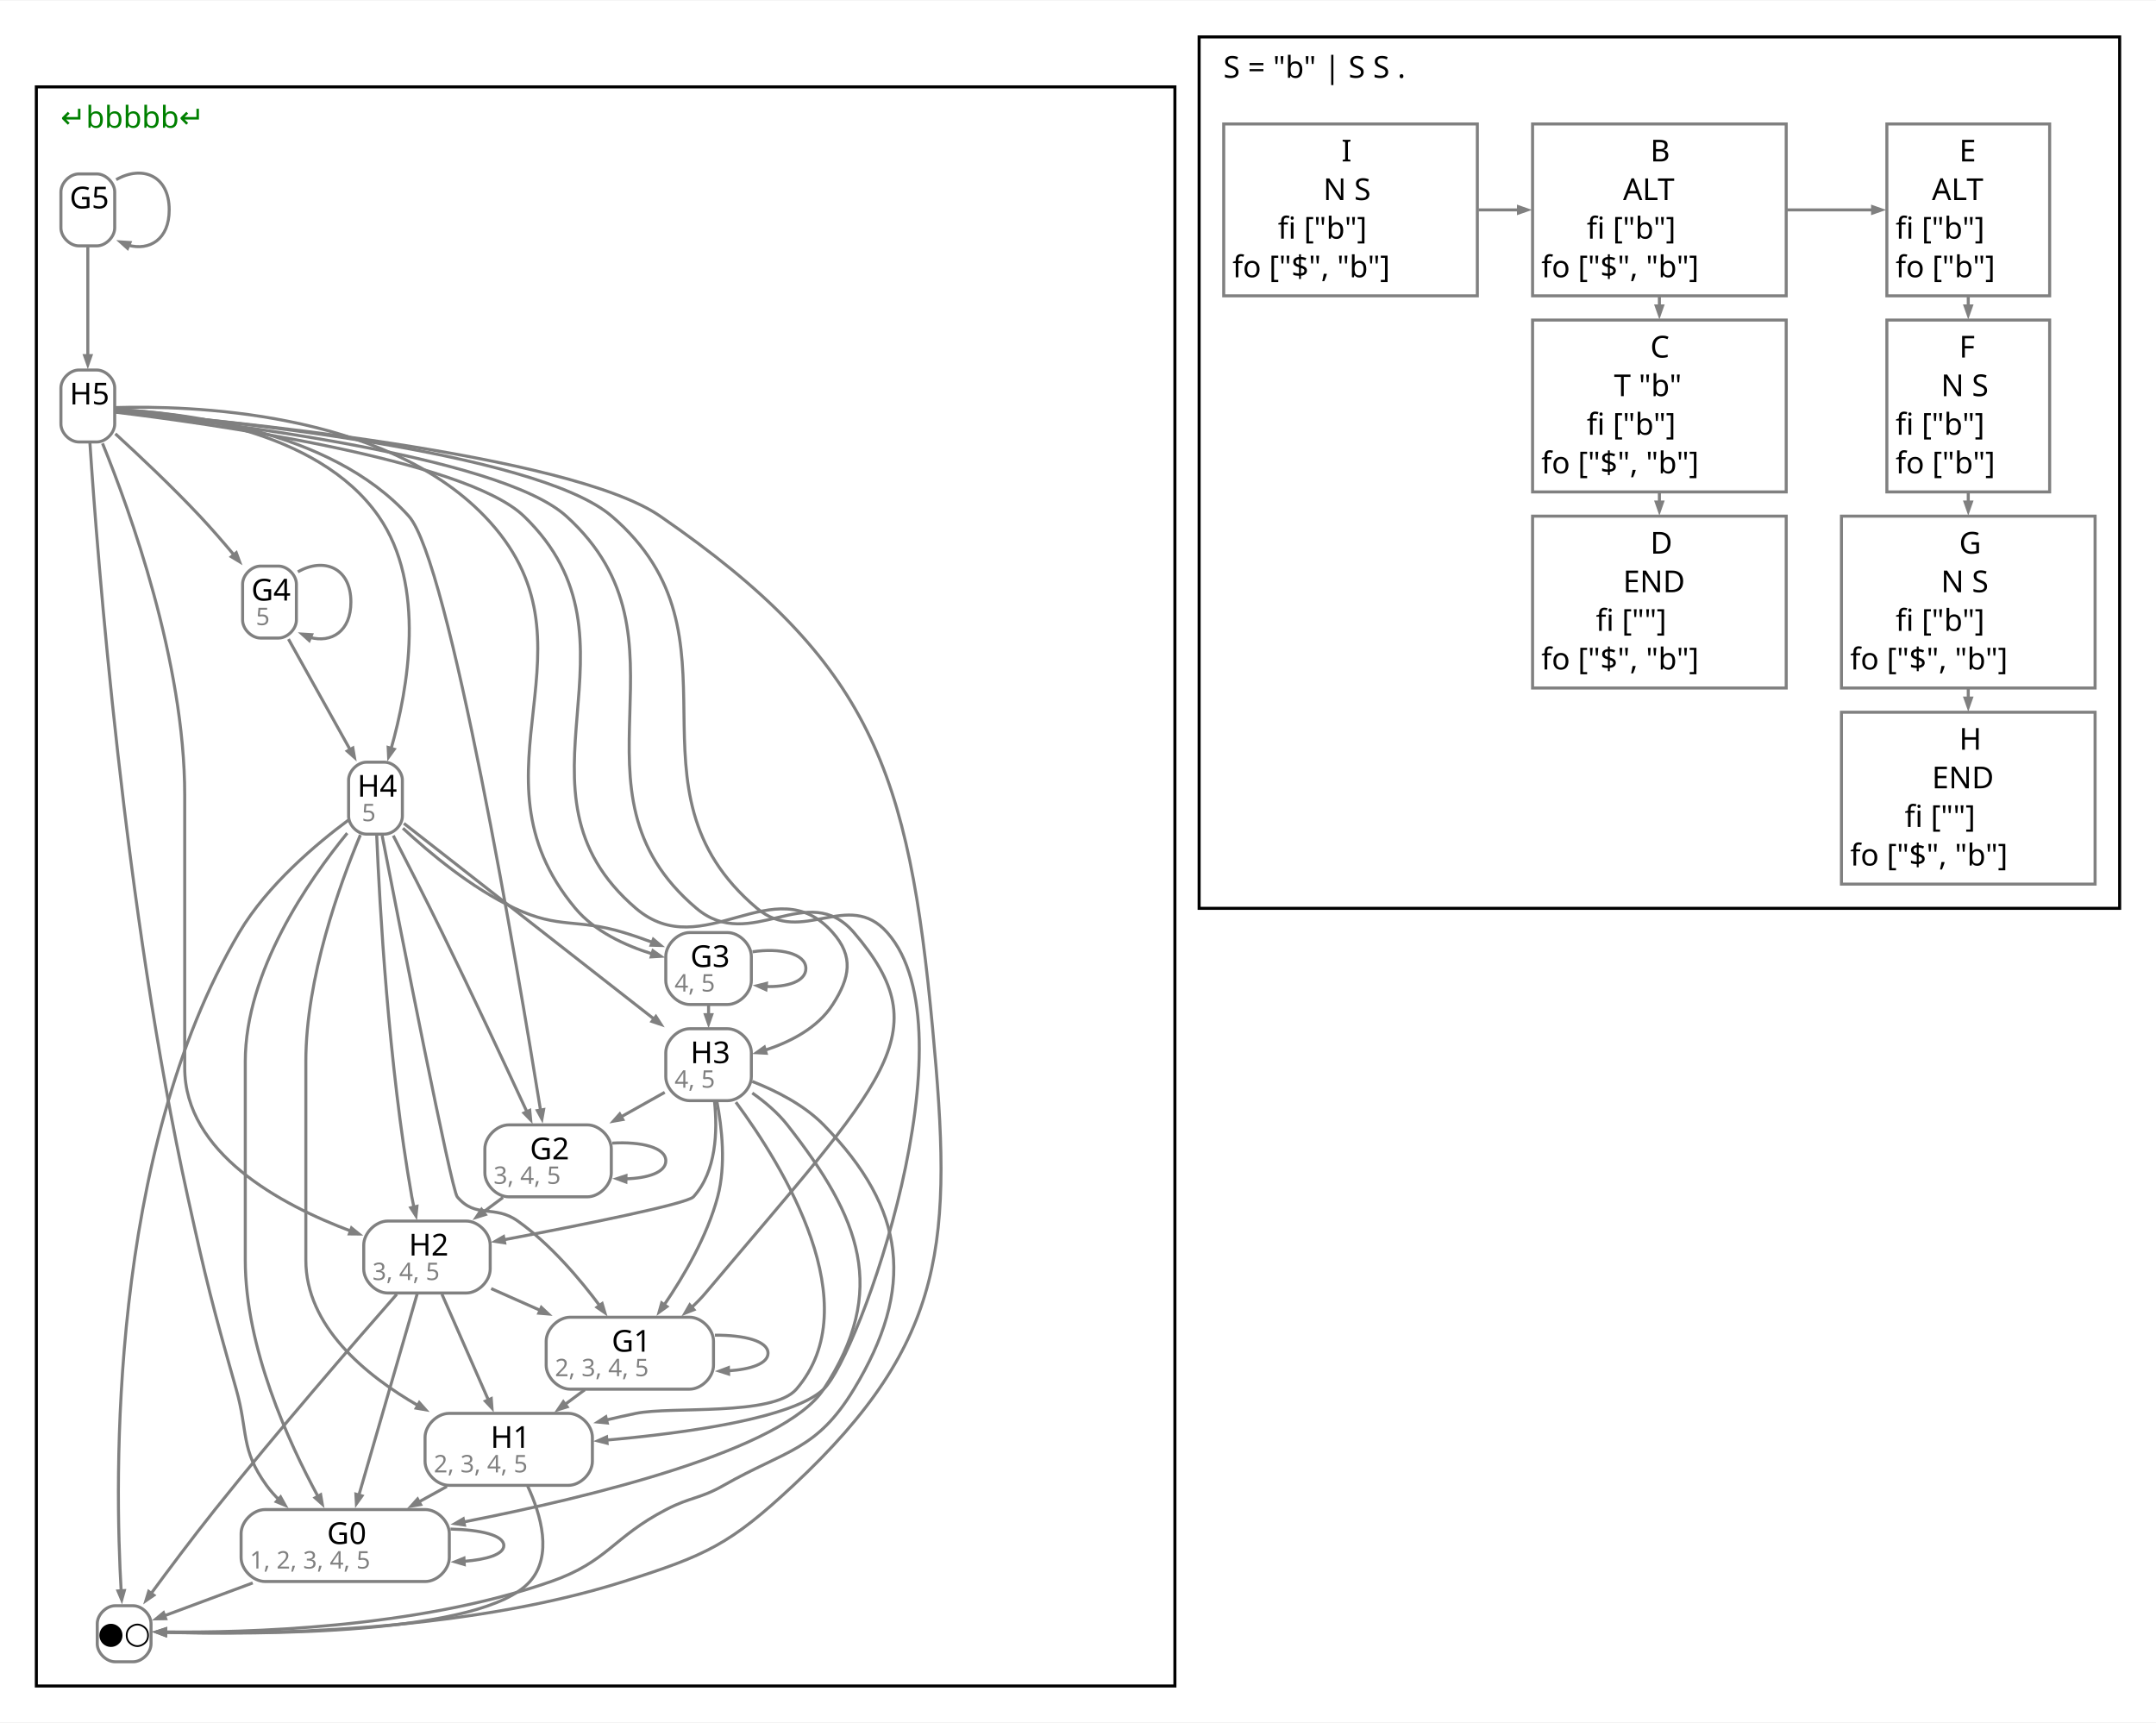
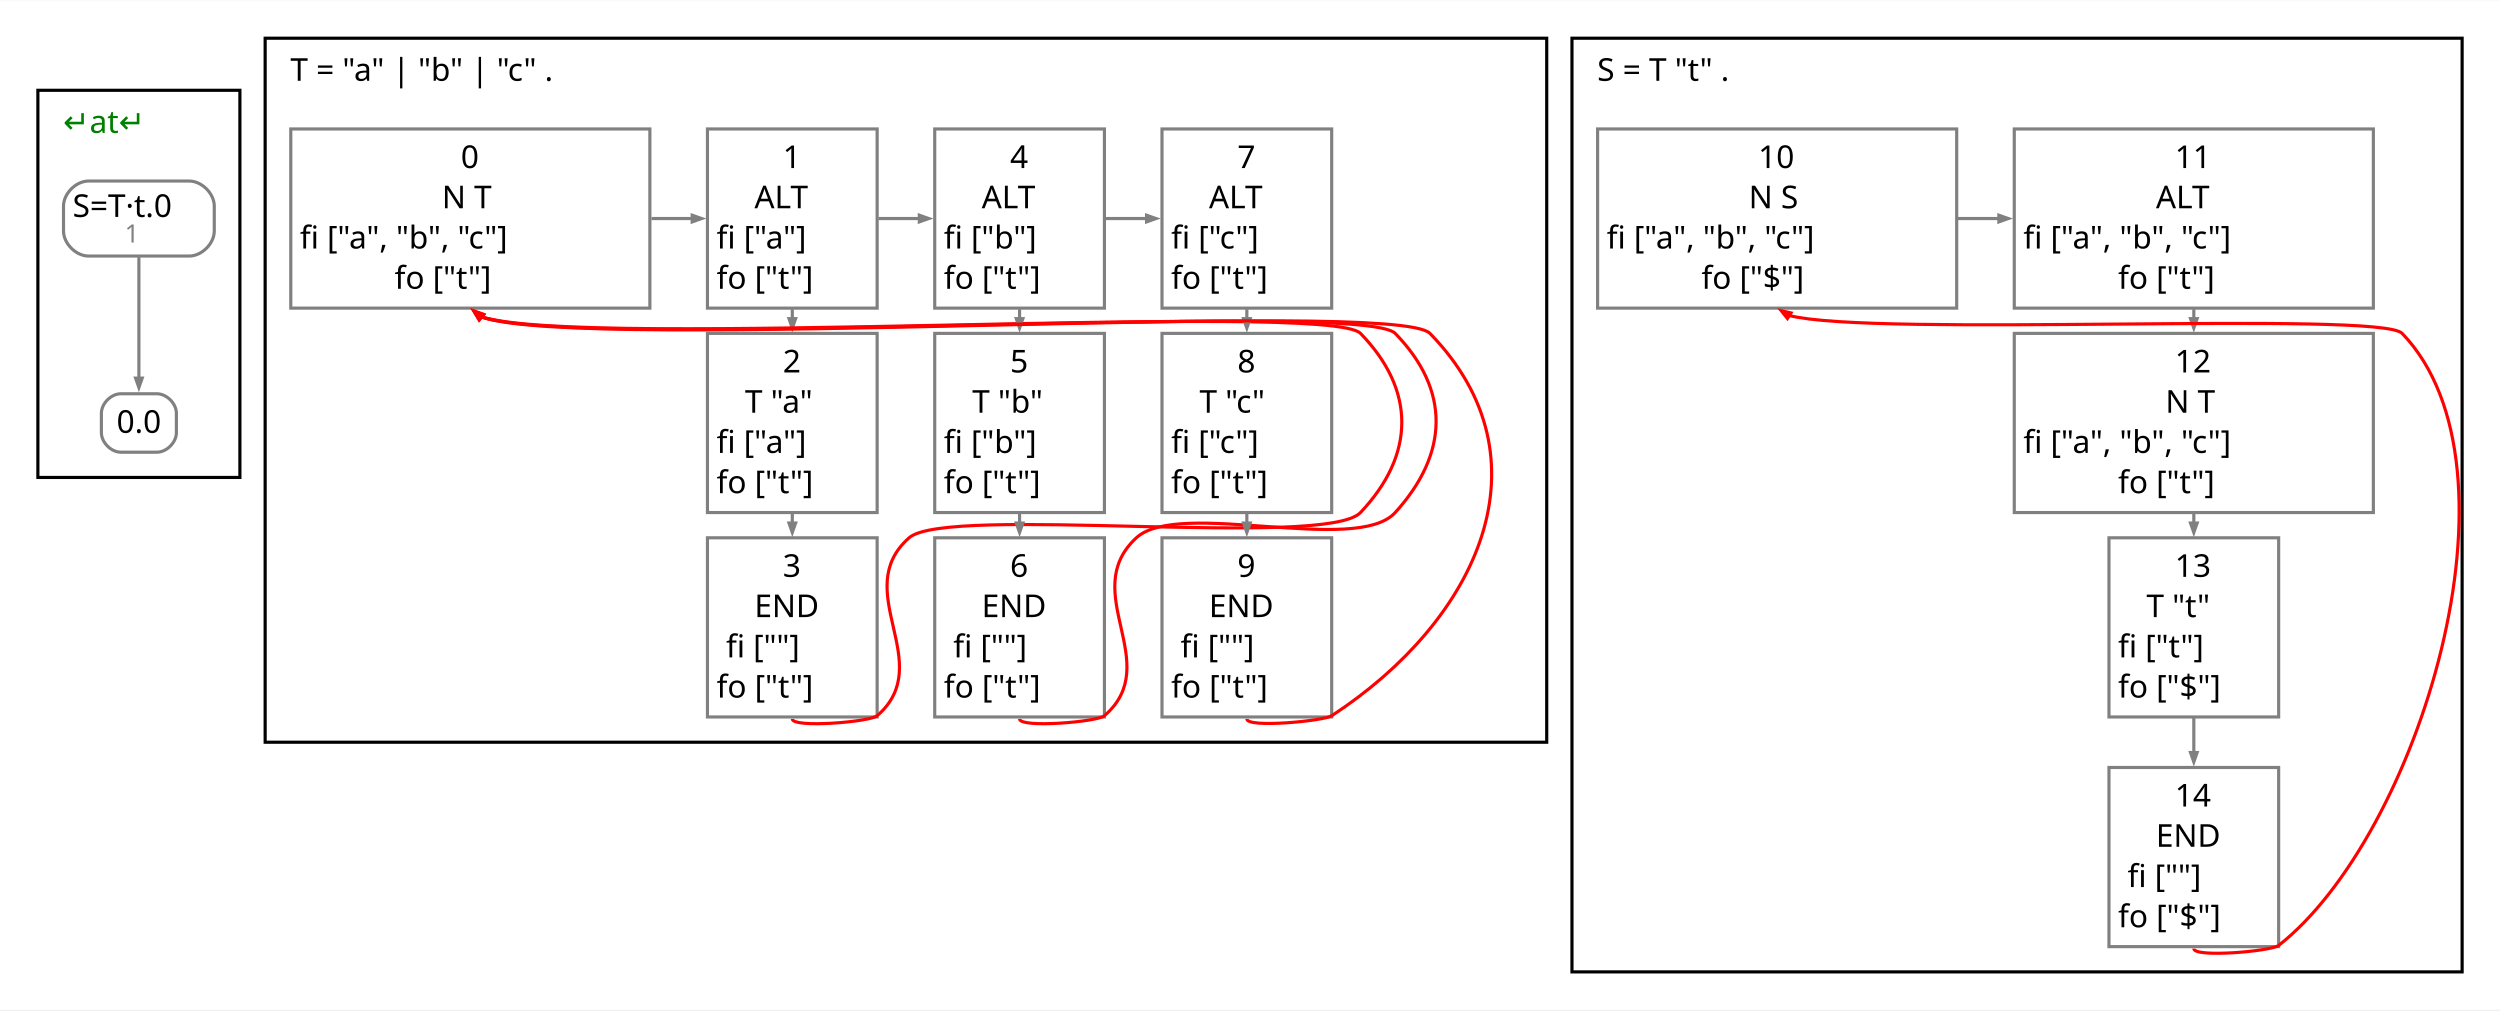
- <svg xmlns="http://www.w3.org/2000/svg" width="712pt" height="569pt" viewBox="0.00 0.00 712.00 568.62">
-   <g id="graph0" class="graph" transform="scale(1 1) rotate(0) translate(4 564.62)">
-     <polygon fill="white" stroke="none" points="-4,4 -4,-564.62 708,-564.62 708,4 -4,4" />
+ <svg xmlns="http://www.w3.org/2000/svg" width="792pt" height="320pt" viewBox="0.00 0.00 792.00 319.79">
+   <g id="graph0" class="graph" transform="scale(1 1) rotate(0) translate(4 315.79)">
+     <polygon fill="white" stroke="none" points="-4,4 -4,-315.79 788,-315.79 788,4 -4,4" />
    <g id="clust1" class="cluster">
-       <polygon fill="none" stroke="black" points="8,-8 8,-536.12 384,-536.12 384,-8 8,-8" />
-       <text text-anchor="start" x="16" y="-522.62" font-family="Menlo" font-size="10.00" fill="green">↵bbbbb↵</text>
+       <polygon fill="none" stroke="black" points="8,-164.64 8,-287.29 72,-287.29 72,-164.64 8,-164.64" />
+       <text text-anchor="start" x="16" y="-273.79" font-family="Menlo" font-size="10.00" fill="green">↵at↵</text>
    </g>
    <g id="clust2" class="cluster">
-       <polygon fill="none" stroke="black" points="392,-264.83 392,-552.62 696,-552.62 696,-264.83 392,-264.83" />
-       <text text-anchor="start" x="400" y="-539.12" font-family="Menlo" font-size="10.00">S = "b" | S S .</text>
+       <polygon fill="none" stroke="black" points="80,-80.76 80,-303.79 486,-303.79 486,-80.76 80,-80.76" />
+       <text text-anchor="start" x="88" y="-290.29" font-family="Menlo" font-size="10.00">T = "a" | "b" | "c" .</text>
+     </g>
+     <g id="clust8" class="cluster">
+       <polygon fill="none" stroke="black" points="494,-8 494,-303.79 776,-303.79 776,-8 494,-8" />
+       <text text-anchor="start" x="502" y="-290.29" font-family="Menlo" font-size="10.00">S = T "t" .</text>
    </g>
    <g id="node1" class="node">
-       <path fill="none" stroke="gray" d="M136.46,-66.27C136.46,-66.27 83.54,-66.27 83.54,-66.27 79.58,-66.27 75.62,-62.31 75.62,-58.35 75.62,-58.35 75.62,-50.43 75.62,-50.43 75.62,-46.47 79.58,-42.51 83.54,-42.51 83.54,-42.51 136.46,-42.51 136.46,-42.51 140.42,-42.51 144.38,-46.47 144.38,-50.43 144.38,-50.43 144.38,-58.35 144.38,-58.35 144.38,-62.31 140.42,-66.27 136.46,-66.27" />
-       <text text-anchor="start" x="104" y="-54.89" font-family="Menlo" font-size="10.00">G0</text>
-       <text text-anchor="start" x="78.5" y="-46.79" font-family="Menlo" font-size="8.00" fill="gray"> 1, 2, 3, 4, 5</text>
+       <path fill="none" stroke="gray" d="M55.96,-258.54C55.96,-258.54 24.04,-258.54 24.04,-258.54 20.08,-258.54 16.12,-254.58 16.12,-250.62 16.12,-250.62 16.12,-242.7 16.12,-242.7 16.12,-238.74 20.08,-234.78 24.04,-234.78 24.04,-234.78 55.96,-234.78 55.96,-234.78 59.92,-234.78 63.88,-238.74 63.88,-242.7 63.88,-242.7 63.88,-250.62 63.88,-250.62 63.88,-254.58 59.92,-258.54 55.96,-258.54" />
+       <text text-anchor="start" x="19" y="-247.16" font-family="Menlo" font-size="10.00">S=T·t.0</text>
+       <text text-anchor="start" x="35.5" y="-239.06" font-family="Menlo" font-size="8.00" fill="gray"> 1</text>
+     </g>
+     <g id="node2" class="node">
+       <path fill="none" stroke="gray" d="M45.71,-191.15C45.71,-191.15 34.29,-191.15 34.29,-191.15 31.2,-191.15 28.12,-188.07 28.12,-184.98 28.12,-184.98 28.12,-178.81 28.12,-178.81 28.12,-175.73 31.2,-172.64 34.29,-172.64 34.29,-172.64 45.71,-172.64 45.71,-172.64 48.8,-172.64 51.88,-175.73 51.88,-178.81 51.88,-178.81 51.88,-184.98 51.88,-184.98 51.88,-188.07 48.79,-191.15 45.71,-191.15" />
+       <text text-anchor="middle" x="40" y="-178.77" font-family="Menlo" font-size="10.00">0.0</text>
+     </g>
+     <g id="edge1" class="edge">
+       <path fill="none" stroke="gray" d="M40,-234.44C40,-223.61 40,-207.22 40,-195.84" />
+       <polygon fill="gray" stroke="gray" points="41.05,-196.11 40,-193.11 38.95,-196.11 41.05,-196.11" />
+     </g>
+     <g id="node3" class="node">
+       <polygon fill="none" stroke="gray" points="201.88,-275.04 88.12,-275.04 88.12,-218.28 201.88,-218.28 201.88,-275.04" />
+       <text text-anchor="start" x="142" y="-262.66" font-family="Menlo" font-size="10.00">0</text>
+       <text text-anchor="start" x="136" y="-249.91" font-family="Menlo" font-size="10.00">N T</text>
+       <text text-anchor="start" x="91" y="-237.16" font-family="Menlo" font-size="10.00">fi ["a", "b", "c"]</text>
+       <text text-anchor="start" x="121" y="-224.41" font-family="Menlo" font-size="10.00">fo ["t"]</text>
+     </g>
+     <g id="node4" class="node">
+       <polygon fill="none" stroke="gray" points="273.88,-275.04 220.12,-275.04 220.12,-218.28 273.88,-218.28 273.88,-275.04" />
+       <text text-anchor="start" x="244" y="-262.66" font-family="Menlo" font-size="10.00">1</text>
+       <text text-anchor="start" x="235" y="-249.91" font-family="Menlo" font-size="10.00">ALT </text>
+       <text text-anchor="start" x="223" y="-237.16" font-family="Menlo" font-size="10.00">fi ["a"]</text>
+       <text text-anchor="start" x="223" y="-224.41" font-family="Menlo" font-size="10.00">fo ["t"]</text>
+     </g>
+     <g id="edge10" class="edge">
+       <path fill="none" stroke="gray" d="M202.38,-246.66C206.73,-246.66 211.09,-246.66 215.45,-246.66" />
+       <polygon fill="gray" stroke="gray" points="215.29,-247.71 218.29,-246.66 215.29,-245.61 215.29,-247.71" />
+     </g>
+     <g id="node5" class="node">
+       <polygon fill="none" stroke="gray" points="273.88,-210.28 220.12,-210.28 220.12,-153.52 273.88,-153.52 273.88,-210.28" />
+       <text text-anchor="start" x="244" y="-197.9" font-family="Menlo" font-size="10.00">2</text>
+       <text text-anchor="start" x="232" y="-185.15" font-family="Menlo" font-size="10.00">T "a"</text>
+       <text text-anchor="start" x="223" y="-172.4" font-family="Menlo" font-size="10.00">fi ["a"]</text>
+       <text text-anchor="start" x="223" y="-159.65" font-family="Menlo" font-size="10.00">fo ["t"]</text>
+     </g>
+     <g id="edge3" class="edge">
+       <path fill="none" stroke="gray" d="M247,-217.95C247,-216.86 247,-215.76 247,-214.66" />
+       <polygon fill="gray" stroke="gray" points="248.05,-214.95 247,-211.95 245.95,-214.95 248.05,-214.95" />
+     </g>
+     <g id="node7" class="node">
+       <polygon fill="none" stroke="gray" points="345.88,-275.04 292.12,-275.04 292.12,-218.28 345.88,-218.28 345.88,-275.04" />
+       <text text-anchor="start" x="316" y="-262.66" font-family="Menlo" font-size="10.00">4</text>
+       <text text-anchor="start" x="307" y="-249.91" font-family="Menlo" font-size="10.00">ALT </text>
+       <text text-anchor="start" x="295" y="-237.16" font-family="Menlo" font-size="10.00">fi ["b"]</text>
+       <text text-anchor="start" x="295" y="-224.41" font-family="Menlo" font-size="10.00">fo ["t"]</text>
+     </g>
+     <g id="edge9" class="edge">
+       <path fill="none" stroke="gray" d="M274.28,-246.66C278.65,-246.66 283.02,-246.66 287.38,-246.66" />
+       <polygon fill="gray" stroke="gray" points="287.24,-247.71 290.24,-246.66 287.24,-245.61 287.24,-247.71" />
+     </g>
+     <g id="node6" class="node">
+       <polygon fill="none" stroke="gray" points="273.88,-145.52 220.12,-145.52 220.12,-88.76 273.88,-88.76 273.88,-145.52" />
+       <text text-anchor="start" x="244" y="-133.14" font-family="Menlo" font-size="10.00">3</text>
+       <text text-anchor="start" x="235" y="-120.39" font-family="Menlo" font-size="10.00">END </text>
+       <text text-anchor="start" x="226" y="-107.64" font-family="Menlo" font-size="10.00">fi [""]</text>
+       <text text-anchor="start" x="223" y="-94.89" font-family="Menlo" font-size="10.00">fo ["t"]</text>
    </g>
    <g id="edge2" class="edge">
-       <path fill="none" stroke="gray" d="M144.76,-59.83C154.71,-59.62 162.38,-57.8 162.38,-54.39 162.38,-51.51 156.92,-49.77 149.23,-49.17" />
-       <polygon fill="gray" stroke="gray" points="149.32,-48.12 146.27,-49.02 149.21,-50.22 149.32,-48.12" />
-     </g>
-     <g id="node2" class="node">
-       <path fill="none" stroke="gray" d="M39.96,-34.51C39.96,-34.51 34.04,-34.51 34.04,-34.51 31.08,-34.51 28.12,-31.55 28.12,-28.59 28.12,-28.59 28.12,-21.92 28.12,-21.92 28.12,-18.96 31.08,-16 34.04,-16 34.04,-16 39.96,-16 39.96,-16 42.92,-16 45.88,-18.96 45.88,-21.92 45.88,-21.92 45.88,-28.59 45.88,-28.59 45.88,-31.55 42.92,-34.51 39.96,-34.51" />
-       <text text-anchor="middle" x="37" y="-22.13" font-family="Menlo" font-size="10.00">●○</text>
-     </g>
-     <g id="edge1" class="edge">
-       <path fill="none" stroke="gray" d="M79.46,-42.04C69.12,-38.2 58.13,-34.11 49.91,-31.06" />
-       <polygon fill="gray" stroke="gray" points="50.72,-30.23 47.54,-30.17 49.99,-32.2 50.72,-30.23" />
-     </g>
-     <g id="node3" class="node">
-       <path fill="none" stroke="gray" d="M223.71,-129.79C223.71,-129.79 184.29,-129.79 184.29,-129.79 180.33,-129.79 176.37,-125.83 176.37,-121.87 176.37,-121.87 176.37,-113.95 176.37,-113.95 176.37,-109.99 180.33,-106.03 184.29,-106.03 184.29,-106.03 223.71,-106.03 223.71,-106.03 227.67,-106.03 231.63,-109.99 231.63,-113.95 231.63,-113.95 231.63,-121.87 231.63,-121.87 231.63,-125.83 227.67,-129.79 223.71,-129.79" />
-       <text text-anchor="start" x="198" y="-118.41" font-family="Menlo" font-size="10.00">G1</text>
-       <text text-anchor="start" x="179.25" y="-110.31" font-family="Menlo" font-size="8.00" fill="gray"> 2, 3, 4, 5</text>
+       <path fill="none" stroke="gray" d="M247,-153.19C247,-152.1 247,-151 247,-149.9" />
+       <polygon fill="gray" stroke="gray" points="248.05,-150.19 247,-147.19 245.95,-150.19 248.05,-150.19" />
+     </g>
+     <g id="edge25" class="edge">
+       <path fill="none" stroke="red" d="M247,-88.14C247,-85.15 271.62,-87.18 273.88,-89.14 293.1,-105.83 264.94,-128.65 284,-145.52 295.92,-156.07 416.07,-141.96 427,-153.52 444.33,-171.85 444.58,-192.19 427,-210.28 416.8,-220.77 179.86,-204.99 148.43,-215.6" />
+       <polygon fill="red" stroke="red" points="147.91,-214.67 146.19,-217.35 149.2,-216.33 147.91,-214.67" />
+     </g>
+     <g id="node8" class="node">
+       <polygon fill="none" stroke="gray" points="345.88,-210.28 292.12,-210.28 292.12,-153.52 345.88,-153.52 345.88,-210.28" />
+       <text text-anchor="start" x="316" y="-197.9" font-family="Menlo" font-size="10.00">5</text>
+       <text text-anchor="start" x="304" y="-185.15" font-family="Menlo" font-size="10.00">T "b"</text>
+       <text text-anchor="start" x="295" y="-172.4" font-family="Menlo" font-size="10.00">fi ["b"]</text>
+       <text text-anchor="start" x="295" y="-159.65" font-family="Menlo" font-size="10.00">fo ["t"]</text>
+     </g>
+     <g id="edge5" class="edge">
+       <path fill="none" stroke="gray" d="M319,-217.95C319,-216.86 319,-215.76 319,-214.66" />
+       <polygon fill="gray" stroke="gray" points="320.05,-214.95 319,-211.95 317.95,-214.95 320.05,-214.95" />
+     </g>
+     <g id="node10" class="node">
+       <polygon fill="none" stroke="gray" points="417.88,-275.04 364.12,-275.04 364.12,-218.28 417.88,-218.28 417.88,-275.04" />
+       <text text-anchor="start" x="388" y="-262.66" font-family="Menlo" font-size="10.00">7</text>
+       <text text-anchor="start" x="379" y="-249.91" font-family="Menlo" font-size="10.00">ALT </text>
+       <text text-anchor="start" x="367" y="-237.16" font-family="Menlo" font-size="10.00">fi ["c"]</text>
+       <text text-anchor="start" x="367" y="-224.41" font-family="Menlo" font-size="10.00">fo ["t"]</text>
+     </g>
+     <g id="edge8" class="edge">
+       <path fill="none" stroke="gray" d="M346.28,-246.66C350.65,-246.66 355.02,-246.66 359.38,-246.66" />
+       <polygon fill="gray" stroke="gray" points="359.24,-247.71 362.24,-246.66 359.24,-245.61 359.24,-247.71" />
+     </g>
+     <g id="node9" class="node">
+       <polygon fill="none" stroke="gray" points="345.88,-145.52 292.12,-145.52 292.12,-88.76 345.88,-88.76 345.88,-145.52" />
+       <text text-anchor="start" x="316" y="-133.14" font-family="Menlo" font-size="10.00">6</text>
+       <text text-anchor="start" x="307" y="-120.39" font-family="Menlo" font-size="10.00">END </text>
+       <text text-anchor="start" x="298" y="-107.64" font-family="Menlo" font-size="10.00">fi [""]</text>
+       <text text-anchor="start" x="295" y="-94.89" font-family="Menlo" font-size="10.00">fo ["t"]</text>
    </g>
    <g id="edge4" class="edge">
-       <path fill="none" stroke="gray" d="M232.07,-123.86C241.79,-123.93 249.63,-121.94 249.63,-117.91 249.63,-114.51 244.05,-112.56 236.47,-112.08" />
-       <polygon fill="gray" stroke="gray" points="236.61,-111.03 233.58,-112 236.55,-113.13 236.61,-111.03" />
-     </g>
-     <g id="node4" class="node">
-       <path fill="none" stroke="gray" d="M183.71,-98.03C183.71,-98.03 144.29,-98.03 144.29,-98.03 140.33,-98.03 136.37,-94.07 136.37,-90.11 136.37,-90.11 136.37,-82.19 136.37,-82.19 136.37,-78.23 140.33,-74.27 144.29,-74.27 144.29,-74.27 183.71,-74.27 183.71,-74.27 187.67,-74.27 191.63,-78.23 191.63,-82.19 191.63,-82.19 191.63,-90.11 191.63,-90.11 191.63,-94.07 187.67,-98.03 183.71,-98.03" />
-       <text text-anchor="start" x="158" y="-86.65" font-family="Menlo" font-size="10.00">H1</text>
-       <text text-anchor="start" x="139.25" y="-78.55" font-family="Menlo" font-size="8.00" fill="gray"> 2, 3, 4, 5</text>
-     </g>
-     <g id="edge3" class="edge">
-       <path fill="none" stroke="gray" d="M189.11,-105.83C186.95,-104.22 184.71,-102.56 182.49,-100.91" />
-       <polygon fill="gray" stroke="gray" points="183.29,-100.19 180.25,-99.24 182.03,-101.88 183.29,-100.19" />
-     </g>
-     <g id="edge13" class="edge">
-       <path fill="none" stroke="gray" d="M143.58,-73.9C140.49,-72.2 137.28,-70.42 134.12,-68.68" />
-       <polygon fill="gray" stroke="gray" points="134.9,-67.92 131.77,-67.39 133.89,-69.76 134.9,-67.92" />
-     </g>
-     <g id="edge14" class="edge">
-       <path fill="none" stroke="gray" d="M170.27,-73.98C174.68,-64.48 178.56,-51.04 171,-42.51 155.3,-24.79 80.9,-24.92 50.25,-25.76" />
-       <polygon fill="gray" stroke="gray" points="50.53,-24.7 47.57,-25.84 50.6,-26.8 50.53,-24.7" />
-     </g>
-     <g id="node5" class="node">
-       <path fill="none" stroke="gray" d="M189.96,-193.31C189.96,-193.31 164.04,-193.31 164.04,-193.31 160.08,-193.31 156.12,-189.35 156.12,-185.39 156.12,-185.39 156.12,-177.47 156.12,-177.47 156.12,-173.51 160.08,-169.55 164.04,-169.55 164.04,-169.55 189.96,-169.55 189.96,-169.55 193.92,-169.55 197.88,-173.51 197.88,-177.47 197.88,-177.47 197.88,-185.39 197.88,-185.39 197.88,-189.35 193.92,-193.31 189.96,-193.31" />
-       <text text-anchor="start" x="171" y="-181.93" font-family="Menlo" font-size="10.00">G2</text>
-       <text text-anchor="start" x="159" y="-173.83" font-family="Menlo" font-size="8.00" fill="gray"> 3, 4, 5</text>
+       <path fill="none" stroke="gray" d="M319,-153.19C319,-152.1 319,-151 319,-149.9" />
+       <polygon fill="gray" stroke="gray" points="320.05,-150.19 319,-147.19 317.95,-150.19 320.05,-150.19" />
+     </g>
+     <g id="edge26" class="edge">
+       <path fill="none" stroke="red" d="M319,-88.14C319,-85.15 343.62,-87.18 345.88,-89.14 365.1,-105.83 337.29,-128.26 356,-145.52 369.46,-157.94 425.7,-139.96 438,-153.52 454.95,-172.2 455.59,-192.2 438,-210.28 427.35,-221.22 179.15,-204.37 148.17,-215.63" />
+       <polygon fill="red" stroke="red" points="147.79,-214.58 146.16,-217.31 149.14,-216.19 147.79,-214.58" />
+     </g>
+     <g id="node11" class="node">
+       <polygon fill="none" stroke="gray" points="417.88,-210.28 364.12,-210.28 364.12,-153.52 417.88,-153.52 417.88,-210.28" />
+       <text text-anchor="start" x="388" y="-197.9" font-family="Menlo" font-size="10.00">8</text>
+       <text text-anchor="start" x="376" y="-185.15" font-family="Menlo" font-size="10.00">T "c"</text>
+       <text text-anchor="start" x="367" y="-172.4" font-family="Menlo" font-size="10.00">fi ["c"]</text>
+       <text text-anchor="start" x="367" y="-159.65" font-family="Menlo" font-size="10.00">fo ["t"]</text>
+     </g>
+     <g id="edge7" class="edge">
+       <path fill="none" stroke="gray" d="M391,-217.95C391,-216.86 391,-215.76 391,-214.66" />
+       <polygon fill="gray" stroke="gray" points="392.05,-214.95 391,-211.95 389.95,-214.95 392.05,-214.95" />
+     </g>
+     <g id="node12" class="node">
+       <polygon fill="none" stroke="gray" points="417.88,-145.52 364.12,-145.52 364.12,-88.76 417.88,-88.76 417.88,-145.52" />
+       <text text-anchor="start" x="388" y="-133.14" font-family="Menlo" font-size="10.00">9</text>
+       <text text-anchor="start" x="379" y="-120.39" font-family="Menlo" font-size="10.00">END </text>
+       <text text-anchor="start" x="370" y="-107.64" font-family="Menlo" font-size="10.00">fi [""]</text>
+       <text text-anchor="start" x="367" y="-94.89" font-family="Menlo" font-size="10.00">fo ["t"]</text>
    </g>
    <g id="edge6" class="edge">
-       <path fill="none" stroke="gray" d="M198.2,-187.29C207.68,-187.85 215.88,-185.9 215.88,-181.43 215.88,-177.66 210.04,-175.68 202.52,-175.49" />
-       <polygon fill="gray" stroke="gray" points="202.69,-174.44 199.71,-175.54 202.73,-176.54 202.69,-174.44" />
-     </g>
-     <g id="node6" class="node">
-       <path fill="none" stroke="gray" d="M149.96,-161.55C149.96,-161.55 124.04,-161.55 124.04,-161.55 120.08,-161.55 116.12,-157.59 116.12,-153.63 116.12,-153.63 116.12,-145.71 116.12,-145.71 116.12,-141.75 120.08,-137.79 124.04,-137.79 124.04,-137.79 149.96,-137.79 149.96,-137.79 153.92,-137.79 157.88,-141.75 157.88,-145.71 157.88,-145.71 157.88,-153.63 157.88,-153.63 157.88,-157.59 153.92,-161.55 149.96,-161.55" />
-       <text text-anchor="start" x="131" y="-150.17" font-family="Menlo" font-size="10.00">H2</text>
-       <text text-anchor="start" x="119" y="-142.07" font-family="Menlo" font-size="8.00" fill="gray"> 3, 4, 5</text>
-     </g>
-     <g id="edge5" class="edge">
-       <path fill="none" stroke="gray" d="M162.11,-169.35C159.95,-167.74 157.71,-166.08 155.49,-164.43" />
-       <polygon fill="gray" stroke="gray" points="156.29,-163.71 153.25,-162.76 155.03,-165.4 156.29,-163.71" />
+       <path fill="none" stroke="gray" d="M391,-153.19C391,-152.1 391,-151 391,-149.9" />
+       <polygon fill="gray" stroke="gray" points="392.05,-150.19 391,-147.19 389.95,-150.19 392.05,-150.19" />
+     </g>
+     <g id="edge27" class="edge">
+       <path fill="none" stroke="red" d="M391,-88.14C391,-85.15 415.38,-87.5 417.88,-89.14 464.41,-119.55 487.79,-170.46 449,-210.28 437.95,-221.63 180.43,-203.88 148.28,-215.54" />
+       <polygon fill="red" stroke="red" points="147.79,-214.58 146.16,-217.31 149.14,-216.19 147.79,-214.58" />
+     </g>
+     <g id="node15" class="node">
+       <polygon fill="none" stroke="gray" points="615.88,-275.04 502.12,-275.04 502.12,-218.28 615.88,-218.28 615.88,-275.04" />
+       <text text-anchor="start" x="553" y="-262.66" font-family="Menlo" font-size="10.00">10</text>
+       <text text-anchor="start" x="550" y="-249.91" font-family="Menlo" font-size="10.00">N S</text>
+       <text text-anchor="start" x="505" y="-237.16" font-family="Menlo" font-size="10.00">fi ["a", "b", "c"]</text>
+       <text text-anchor="start" x="535" y="-224.41" font-family="Menlo" font-size="10.00">fo ["$"]</text>
+     </g>
+     <g id="node16" class="node">
+       <polygon fill="none" stroke="gray" points="747.88,-275.04 634.12,-275.04 634.12,-218.28 747.88,-218.28 747.88,-275.04" />
+       <text text-anchor="start" x="685" y="-262.66" font-family="Menlo" font-size="10.00">11</text>
+       <text text-anchor="start" x="679" y="-249.91" font-family="Menlo" font-size="10.00">ALT </text>
+       <text text-anchor="start" x="637" y="-237.16" font-family="Menlo" font-size="10.00">fi ["a", "b", "c"]</text>
+       <text text-anchor="start" x="667" y="-224.41" font-family="Menlo" font-size="10.00">fo ["t"]</text>
+     </g>
+     <g id="edge18" class="edge">
+       <path fill="none" stroke="gray" d="M616.23,-246.66C620.62,-246.66 625,-246.66 629.38,-246.66" />
+       <polygon fill="gray" stroke="gray" points="629.24,-247.71 632.24,-246.66 629.24,-245.61 629.24,-247.71" />
+     </g>
+     <g id="node17" class="node">
+       <polygon fill="none" stroke="gray" points="747.88,-210.28 634.12,-210.28 634.12,-153.52 747.88,-153.52 747.88,-210.28" />
+       <text text-anchor="start" x="685" y="-197.9" font-family="Menlo" font-size="10.00">12</text>
+       <text text-anchor="start" x="682" y="-185.15" font-family="Menlo" font-size="10.00">N T</text>
+       <text text-anchor="start" x="637" y="-172.4" font-family="Menlo" font-size="10.00">fi ["a", "b", "c"]</text>
+       <text text-anchor="start" x="667" y="-159.65" font-family="Menlo" font-size="10.00">fo ["t"]</text>
    </g>
    <g id="edge17" class="edge">
-       <path fill="none" stroke="gray" d="M133.8,-137.6C128.99,-121 119.9,-89.6 114.45,-70.78" />
-       <polygon fill="gray" stroke="gray" points="115.55,-70.78 113.7,-68.19 113.53,-71.36 115.55,-70.78" />
-     </g>
-     <g id="edge18" class="edge">
-       <path fill="none" stroke="gray" d="M127.04,-137.39C113.26,-121.69 87.73,-92.23 67,-66.27 59.61,-57.01 51.57,-46.25 45.67,-38.22" />
-       <polygon fill="gray" stroke="gray" points="46.8,-37.98 44.18,-36.18 45.11,-39.22 46.8,-37.98" />
+       <path fill="none" stroke="gray" d="M691,-217.95C691,-216.86 691,-215.76 691,-214.66" />
+       <polygon fill="gray" stroke="gray" points="692.05,-214.95 691,-211.95 689.95,-214.95 692.05,-214.95" />
+     </g>
+     <g id="node18" class="node">
+       <polygon fill="none" stroke="gray" points="717.88,-145.52 664.12,-145.52 664.12,-88.76 717.88,-88.76 717.88,-145.52" />
+       <text text-anchor="start" x="685" y="-133.14" font-family="Menlo" font-size="10.00">13</text>
+       <text text-anchor="start" x="676" y="-120.39" font-family="Menlo" font-size="10.00">T "t"</text>
+       <text text-anchor="start" x="667" y="-107.64" font-family="Menlo" font-size="10.00">fi ["t"]</text>
+       <text text-anchor="start" x="667" y="-94.89" font-family="Menlo" font-size="10.00">fo ["$"]</text>
+     </g>
+     <g id="edge16" class="edge">
+       <path fill="none" stroke="gray" d="M691,-153.19C691,-152.1 691,-151 691,-149.9" />
+       <polygon fill="gray" stroke="gray" points="692.05,-150.19 691,-147.19 689.95,-150.19 692.05,-150.19" />
+     </g>
+     <g id="node19" class="node">
+       <polygon fill="none" stroke="gray" points="717.88,-72.76 664.12,-72.76 664.12,-16 717.88,-16 717.88,-72.76" />
+       <text text-anchor="start" x="685" y="-60.38" font-family="Menlo" font-size="10.00">14</text>
+       <text text-anchor="start" x="679" y="-47.63" font-family="Menlo" font-size="10.00">END </text>
+       <text text-anchor="start" x="670" y="-34.88" font-family="Menlo" font-size="10.00">fi [""]</text>
+       <text text-anchor="start" x="667" y="-22.13" font-family="Menlo" font-size="10.00">fo ["$"]</text>
    </g>
    <g id="edge15" class="edge">
-       <path fill="none" stroke="gray" d="M158.2,-139.25C163.43,-136.93 169.13,-134.4 174.67,-131.94" />
-       <polygon fill="gray" stroke="gray" points="174.78,-133.04 177.1,-130.86 173.93,-131.12 174.78,-133.04" />
-     </g>
-     <g id="edge16" class="edge">
-       <path fill="none" stroke="gray" d="M141.95,-137.39C146.25,-127.59 152.52,-113.31 157.27,-102.48" />
-       <polygon fill="gray" stroke="gray" points="158.23,-102.92 158.47,-99.75 156.3,-102.07 158.23,-102.92" />
-     </g>
-     <g id="node7" class="node">
-       <path fill="none" stroke="gray" d="M236.21,-256.83C236.21,-256.83 223.79,-256.83 223.79,-256.83 219.83,-256.83 215.87,-252.87 215.87,-248.91 215.87,-248.91 215.87,-240.99 215.87,-240.99 215.87,-237.03 219.83,-233.07 223.79,-233.07 223.79,-233.07 236.21,-233.07 236.21,-233.07 240.17,-233.07 244.13,-237.03 244.13,-240.99 244.13,-240.99 244.13,-248.91 244.13,-248.91 244.13,-252.87 240.17,-256.83 236.21,-256.83" />
-       <text text-anchor="start" x="224" y="-245.45" font-family="Menlo" font-size="10.00">G3</text>
-       <text text-anchor="start" x="218.75" y="-237.35" font-family="Menlo" font-size="8.00" fill="gray"> 4, 5</text>
-     </g>
-     <g id="edge8" class="edge">
-       <path fill="none" stroke="gray" d="M244.54,-250.48C253.55,-251.82 262.13,-249.97 262.13,-244.95 262.13,-240.71 256.02,-238.73 248.7,-239.02" />
-       <polygon fill="gray" stroke="gray" points="248.93,-237.95 246.05,-239.27 249.13,-240.04 248.93,-237.95" />
-     </g>
-     <g id="node8" class="node">
-       <path fill="none" stroke="gray" d="M236.21,-225.07C236.21,-225.07 223.79,-225.07 223.79,-225.07 219.83,-225.07 215.87,-221.11 215.87,-217.15 215.87,-217.15 215.87,-209.23 215.87,-209.23 215.87,-205.27 219.83,-201.31 223.79,-201.31 223.79,-201.31 236.21,-201.31 236.21,-201.31 240.17,-201.31 244.13,-205.27 244.13,-209.23 244.13,-209.23 244.13,-217.15 244.13,-217.15 244.13,-221.11 240.17,-225.07 236.21,-225.07" />
-       <text text-anchor="start" x="224" y="-213.69" font-family="Menlo" font-size="10.00">H3</text>
-       <text text-anchor="start" x="218.75" y="-205.59" font-family="Menlo" font-size="8.00" fill="gray"> 4, 5</text>
-     </g>
-     <g id="edge7" class="edge">
-       <path fill="none" stroke="gray" d="M230,-232.87C230,-231.77 230,-230.64 230,-229.51" />
-       <polygon fill="gray" stroke="gray" points="231.05,-229.7 230,-226.7 228.95,-229.7 231.05,-229.7" />
-     </g>
-     <g id="edge23" class="edge">
-       <path fill="none" stroke="gray" d="M244.44,-203.84C248.58,-200.92 252.83,-197.35 256,-193.31 280.18,-162.51 289.45,-138.79 268,-106.03 254.8,-85.88 191.41,-70.44 149.04,-62.16" />
-       <polygon fill="gray" stroke="gray" points="149.38,-61.16 146.24,-61.62 148.98,-63.22 149.38,-61.16" />
-     </g>
-     <g id="edge24" class="edge">
-       <path fill="none" stroke="gray" d="M244.42,-207.66C252.2,-204.62 261.5,-199.94 268,-193.31 295.33,-165.43 298.25,-139.41 278,-106.03 265.68,-85.72 255.65,-86.02 235,-74.27 227.04,-69.74 224.13,-70.49 216,-66.27 198.32,-57.1 196.8,-49.09 178,-42.51 133.34,-26.87 76.33,-25.55 50.64,-25.86" />
-       <polygon fill="gray" stroke="gray" points="50.71,-24.81 47.73,-25.91 50.75,-26.91 50.71,-24.81" />
-     </g>
-     <g id="edge21" class="edge">
-       <path fill="none" stroke="gray" d="M232.73,-201.14C234.42,-192.42 235.79,-180.02 233,-169.55 229.55,-156.59 221.91,-143.48 215.34,-133.86" />
-       <polygon fill="gray" stroke="gray" points="216.24,-133.31 213.66,-131.45 214.52,-134.51 216.24,-133.31" />
-     </g>
-     <g id="edge22" class="edge">
-       <path fill="none" stroke="gray" d="M239.02,-200.82C254.65,-179.65 282.93,-133.84 259,-106.03 251.23,-97 217.67,-100.42 206,-98.03 202.71,-97.36 199.3,-96.59 195.9,-95.78" />
-       <polygon fill="gray" stroke="gray" points="196.55,-94.86 193.39,-95.17 196.06,-96.9 196.55,-94.86" />
-     </g>
-     <g id="edge19" class="edge">
-       <path fill="none" stroke="gray" d="M215.52,-204.06C211.02,-201.53 205.94,-198.68 200.98,-195.9" />
-       <polygon fill="gray" stroke="gray" points="201.68,-195.08 198.55,-194.53 200.65,-196.91 201.68,-195.08" />
-     </g>
-     <g id="edge20" class="edge">
-       <path fill="none" stroke="gray" d="M231.97,-200.95C232.96,-191.39 232.62,-177.93 225,-169.55 222.85,-167.19 187.53,-160.14 162.3,-155.35" />
-       <polygon fill="gray" stroke="gray" points="162.67,-154.35 159.52,-154.83 162.28,-156.42 162.67,-154.35" />
-     </g>
-     <g id="node9" class="node">
-       <path fill="none" stroke="gray" d="M87.96,-377.85C87.96,-377.85 82.04,-377.85 82.04,-377.85 79.08,-377.85 76.12,-374.89 76.12,-371.93 76.12,-371.93 76.12,-360.01 76.12,-360.01 76.12,-357.05 79.08,-354.09 82.04,-354.09 82.04,-354.09 87.96,-354.09 87.96,-354.09 90.92,-354.09 93.88,-357.05 93.88,-360.01 93.88,-360.01 93.88,-371.93 93.88,-371.93 93.88,-374.89 90.92,-377.85 87.96,-377.85" />
-       <text text-anchor="start" x="79" y="-366.47" font-family="Menlo" font-size="10.00">G4</text>
-       <text text-anchor="start" x="80.5" y="-358.37" font-family="Menlo" font-size="8.00" fill="gray"> 5</text>
-     </g>
-     <g id="edge10" class="edge">
-       <path fill="none" stroke="gray" d="M94.37,-375.95C102.82,-380.81 111.88,-377.48 111.88,-365.97 111.88,-356.26 105.43,-352.37 98.34,-354.31" />
-       <polygon fill="gray" stroke="gray" points="98.12,-353.27 95.76,-355.4 98.93,-355.2 98.12,-353.27" />
-     </g>
-     <g id="node10" class="node">
-       <path fill="none" stroke="gray" d="M122.96,-313.09C122.96,-313.09 117.04,-313.09 117.04,-313.09 114.08,-313.09 111.12,-310.13 111.12,-307.17 111.12,-307.17 111.12,-295.25 111.12,-295.25 111.12,-292.29 114.08,-289.33 117.04,-289.33 117.04,-289.33 122.96,-289.33 122.96,-289.33 125.92,-289.33 128.88,-292.29 128.88,-295.25 128.88,-295.25 128.88,-307.17 128.88,-307.17 128.88,-310.13 125.92,-313.09 122.96,-313.09" />
-       <text text-anchor="start" x="114" y="-301.71" font-family="Menlo" font-size="10.00">H4</text>
-       <text text-anchor="start" x="115.5" y="-293.61" font-family="Menlo" font-size="8.00" fill="gray"> 5</text>
-     </g>
-     <g id="edge9" class="edge">
-       <path fill="none" stroke="gray" d="M91.26,-353.75C96.98,-343.49 105.49,-328.23 111.76,-316.98" />
-       <polygon fill="gray" stroke="gray" points="112.52,-317.79 113.06,-314.65 110.68,-316.76 112.52,-317.79" />
-     </g>
-     <g id="edge31" class="edge">
-       <path fill="none" stroke="gray" d="M110.67,-289.66C98.02,-274.22 77,-244.08 77,-214.19 77,-214.19 77,-214.19 77,-148.67 77,-119.76 91.26,-88.56 101.03,-70.56" />
-       <polygon fill="gray" stroke="gray" points="101.89,-71.17 102.43,-68.04 100.06,-70.15 101.89,-71.17" />
-     </g>
-     <g id="edge32" class="edge">
-       <path fill="none" stroke="gray" d="M110.99,-293.92C100.74,-286.31 84.26,-272.54 75,-256.83 31.84,-183.61 33.87,-75.83 36.03,-39.07" />
-       <polygon fill="gray" stroke="gray" points="37.06,-39.52 36.2,-36.46 34.96,-39.39 37.06,-39.52" />
-     </g>
-     <g id="edge29" class="edge">
-       <path fill="none" stroke="gray" d="M122.2,-288.85C128.29,-257.49 145.06,-171.87 147,-169.55 153.15,-162.21 159.2,-167.1 167,-161.55 177.81,-153.86 187.54,-142.38 194.3,-133.27" />
-       <polygon fill="gray" stroke="gray" points="194.85,-134.3 195.76,-131.25 193.15,-133.06 194.85,-134.3" />
-     </g>
-     <g id="edge30" class="edge">
-       <path fill="none" stroke="gray" d="M115.01,-289.06C108.24,-272.89 97,-241.86 97,-214.19 97,-214.19 97,-214.19 97,-148.67 97,-126.91 116.42,-110.75 134.34,-100.46" />
-       <polygon fill="gray" stroke="gray" points="134.47,-101.6 136.58,-99.22 133.45,-99.76 134.47,-101.6" />
-     </g>
-     <g id="edge27" class="edge">
-       <path fill="none" stroke="gray" d="M125.88,-288.84C130.37,-280.12 136.66,-267.76 142,-256.83 151.97,-236.43 163.06,-212.66 170.03,-197.58" />
-       <polygon fill="gray" stroke="gray" points="170.94,-198.11 171.25,-194.95 169.04,-197.23 170.94,-198.11" />
+       <path fill="none" stroke="gray" d="M691,-88.58C691,-84.9 691,-81.1 691,-77.35" />
+       <polygon fill="gray" stroke="gray" points="692.05,-77.49 691,-74.5 689.95,-77.5 692.05,-77.49" />
    </g>
    <g id="edge28" class="edge">
-       <path fill="none" stroke="gray" d="M120.4,-288.94C121.35,-266.21 124.26,-213.29 132,-169.55 132.2,-168.44 132.43,-167.3 132.68,-166.16" />
-       <polygon fill="gray" stroke="gray" points="133.69,-166.42 133.37,-163.25 131.65,-165.93 133.69,-166.42" />
-     </g>
-     <g id="edge25" class="edge">
-       <path fill="none" stroke="gray" d="M129.06,-291.28C137.79,-283.17 151.76,-271.48 166,-264.83 180.85,-257.89 186.32,-261.59 202,-256.83 205.09,-255.89 208.32,-254.77 211.44,-253.61" />
-       <polygon fill="gray" stroke="gray" points="211.77,-254.61 214.2,-252.56 211.02,-252.65 211.77,-254.61" />
-     </g>
-     <g id="edge26" class="edge">
-       <path fill="none" stroke="gray" d="M129.38,-292.88C147.7,-278.55 188.52,-246.63 212.15,-228.15" />
-       <polygon fill="gray" stroke="gray" points="212.6,-229.13 214.32,-226.45 211.31,-227.47 212.6,-229.13" />
-     </g>
-     <g id="node11" class="node">
-       <path fill="none" stroke="gray" d="M27.96,-507.37C27.96,-507.37 22.04,-507.37 22.04,-507.37 19.08,-507.37 16.12,-504.41 16.12,-501.45 16.12,-501.45 16.12,-489.53 16.12,-489.53 16.12,-486.57 19.08,-483.61 22.04,-483.61 22.04,-483.61 27.96,-483.61 27.96,-483.61 30.92,-483.61 33.88,-486.57 33.88,-489.53 33.88,-489.53 33.88,-501.45 33.88,-501.45 33.88,-504.41 30.92,-507.37 27.96,-507.37" />
-       <text text-anchor="start" x="19" y="-495.99" font-family="Menlo" font-size="10.00">G5</text>
-       <text text-anchor="start" x="22.75" y="-487.89" font-family="Menlo" font-size="8.00" fill="gray"> </text>
-     </g>
-     <g id="edge12" class="edge">
-       <path fill="none" stroke="gray" d="M34.37,-505.47C42.82,-510.33 51.88,-507 51.88,-495.49 51.88,-485.78 45.43,-481.89 38.34,-483.83" />
-       <polygon fill="gray" stroke="gray" points="38.12,-482.79 35.76,-484.92 38.93,-484.72 38.12,-482.79" />
-     </g>
-     <g id="node12" class="node">
-       <path fill="none" stroke="gray" d="M27.96,-442.61C27.96,-442.61 22.04,-442.61 22.04,-442.61 19.08,-442.61 16.12,-439.65 16.12,-436.69 16.12,-436.69 16.12,-424.77 16.12,-424.77 16.12,-421.81 19.08,-418.85 22.04,-418.85 22.04,-418.85 27.96,-418.85 27.96,-418.85 30.92,-418.85 33.88,-421.81 33.88,-424.77 33.88,-424.77 33.88,-436.69 33.88,-436.69 33.88,-439.65 30.92,-442.61 27.96,-442.61" />
-       <text text-anchor="start" x="19" y="-431.23" font-family="Menlo" font-size="10.00">H5</text>
-       <text text-anchor="start" x="22.75" y="-423.13" font-family="Menlo" font-size="8.00" fill="gray"> </text>
-     </g>
-     <g id="edge11" class="edge">
-       <path fill="none" stroke="gray" d="M25,-483.27C25,-473.18 25,-458.28 25,-447.09" />
-       <polygon fill="gray" stroke="gray" points="26.05,-447.37 25,-444.37 23.95,-447.37 26.05,-447.37" />
-     </g>
-     <g id="edge41" class="edge">
-       <path fill="none" stroke="gray" d="M25.7,-418.45C28.11,-382.03 37.1,-264.49 58,-169.55 64.26,-141.12 66.07,-134.04 74,-106.03 78.03,-91.79 75.35,-86.28 84,-74.27 85.26,-72.52 86.74,-70.86 88.34,-69.31" />
-       <polygon fill="gray" stroke="gray" points="88.65,-70.44 90.19,-67.66 87.25,-68.87 88.65,-70.44" />
-     </g>
-     <g id="edge42" class="edge">
-       <path fill="none" stroke="gray" d="M34.28,-428.99C68.05,-426.14 184.05,-415.01 214,-394.35 284.14,-345.97 296.06,-309.91 304,-225.07 310.53,-155.3 309.21,-122.1 258,-74.27 237.09,-54.74 229.27,-51.16 202,-42.51 147.83,-25.33 79.07,-24.98 50.45,-25.72" />
-       <polygon fill="gray" stroke="gray" points="50.69,-24.66 47.72,-25.8 50.75,-26.76 50.69,-24.66" />
-     </g>
-     <g id="edge39" class="edge">
-       <path fill="none" stroke="gray" d="M34.14,-428.86C64.38,-425.8 160.59,-414.62 183,-394.35 227.98,-353.66 179.67,-303.97 226,-264.83 243.86,-249.74 262.77,-274.58 278,-256.83 306.69,-223.39 288.2,-208.15 229,-137.79 227.56,-136.07 225.93,-134.42 224.21,-132.85" />
-       <polygon fill="gray" stroke="gray" points="225.16,-132.28 222.2,-131.12 223.79,-133.87 225.16,-132.28" />
-     </g>
-     <g id="edge40" class="edge">
-       <path fill="none" stroke="gray" d="M34.06,-429.02C66,-426.37 172.75,-416 198,-394.35 244.6,-354.39 199.04,-304.37 246,-264.83 260.87,-252.31 276.11,-271.38 289,-256.83 317.9,-224.21 279.75,-117.13 268,-106.03 257.8,-96.4 222.72,-91.54 196.09,-89.19" />
-       <polygon fill="gray" stroke="gray" points="196.49,-88.17 193.41,-88.96 196.31,-90.26 196.49,-88.17" />
-     </g>
-     <g id="edge37" class="edge">
-       <path fill="none" stroke="gray" d="M34.28,-429.54C54.97,-428.58 105.09,-423.23 131,-394.35 144.3,-379.52 167.06,-244.33 174.54,-197.96" />
-       <polygon fill="gray" stroke="gray" points="175.53,-198.38 174.97,-195.25 173.46,-198.04 175.53,-198.38" />
-     </g>
-     <g id="edge38" class="edge">
-       <path fill="none" stroke="gray" d="M29.86,-418.37C38.81,-396.37 57,-346.26 57,-302.21 57,-302.21 57,-302.21 57,-212.19 57,-184.03 88.53,-166.98 112,-158.19" />
-       <polygon fill="gray" stroke="gray" points="112.09,-159.27 114.56,-157.27 111.38,-157.3 112.09,-159.27" />
-     </g>
-     <g id="edge35" class="edge">
-       <path fill="none" stroke="gray" d="M34.18,-430.21C58.01,-430.9 122.31,-429.28 156,-394.35 197.02,-351.82 148.09,-310.15 186,-264.83 192.42,-257.16 202.52,-252.53 211.43,-249.77" />
-       <polygon fill="gray" stroke="gray" points="211.63,-250.81 214.23,-248.98 211.05,-248.79 211.63,-250.81" />
-     </g>
-     <g id="edge36" class="edge">
-       <path fill="none" stroke="gray" d="M34.15,-428.68C62.68,-425.23 149.25,-413.37 169,-394.35 212.12,-352.82 160.5,-303.74 206,-264.83 228.12,-245.91 251.72,-278.63 271,-256.83 278,-248.92 276.7,-241.96 271,-233.07 265.99,-225.24 256.82,-220.62 248.42,-217.9" />
-       <polygon fill="gray" stroke="gray" points="249.01,-216.98 245.84,-217.15 248.42,-219 249.01,-216.98" />
-     </g>
-     <g id="edge33" class="edge">
-       <path fill="none" stroke="gray" d="M34.09,-421.56C41.75,-414.55 52.88,-404.08 62,-394.35 65.78,-390.32 69.72,-385.78 73.24,-381.57" />
-       <polygon fill="gray" stroke="gray" points="74.02,-382.28 75.12,-379.3 72.4,-380.94 74.02,-382.28" />
-     </g>
-     <g id="edge34" class="edge">
-       <path fill="none" stroke="gray" d="M34.15,-429.56C53.99,-428.64 100.78,-423.35 121,-394.35 136.91,-371.54 130.75,-337.21 125.16,-317.54" />
-       <polygon fill="gray" stroke="gray" points="126.2,-317.36 124.34,-314.79 124.19,-317.96 126.2,-317.36" />
-     </g>
-     <g id="node13" class="node">
-       <polygon fill="none" stroke="gray" points="483.88,-523.87 400.12,-523.87 400.12,-467.11 483.88,-467.11 483.88,-523.87" />
-       <text text-anchor="start" x="439" y="-511.49" font-family="Menlo" font-size="10.00">I</text>
-       <text text-anchor="start" x="433" y="-498.74" font-family="Menlo" font-size="10.00">N S</text>
-       <text text-anchor="start" x="418" y="-485.99" font-family="Menlo" font-size="10.00">fi ["b"]</text>
-       <text text-anchor="start" x="403" y="-473.24" font-family="Menlo" font-size="10.00">fo ["$", "b"]</text>
-     </g>
-     <g id="node14" class="node">
-       <polygon fill="none" stroke="gray" points="585.88,-523.87 502.12,-523.87 502.12,-467.11 585.88,-467.11 585.88,-523.87" />
-       <text text-anchor="start" x="541" y="-511.49" font-family="Menlo" font-size="10.00">B</text>
-       <text text-anchor="start" x="532" y="-498.74" font-family="Menlo" font-size="10.00">ALT </text>
-       <text text-anchor="start" x="520" y="-485.99" font-family="Menlo" font-size="10.00">fi ["b"]</text>
-       <text text-anchor="start" x="505" y="-473.24" font-family="Menlo" font-size="10.00">fo ["$", "b"]</text>
-     </g>
-     <g id="edge49" class="edge">
-       <path fill="none" stroke="gray" d="M484.23,-495.49C488.67,-495.49 493.11,-495.49 497.54,-495.49" />
-       <polygon fill="gray" stroke="gray" points="497.46,-496.54 500.46,-495.49 497.46,-494.44 497.46,-496.54" />
-     </g>
-     <g id="node15" class="node">
-       <polygon fill="none" stroke="gray" points="585.88,-459.11 502.12,-459.11 502.12,-402.35 585.88,-402.35 585.88,-459.11" />
-       <text text-anchor="start" x="541" y="-446.73" font-family="Menlo" font-size="10.00">C</text>
-       <text text-anchor="start" x="529" y="-433.98" font-family="Menlo" font-size="10.00">T "b"</text>
-       <text text-anchor="start" x="520" y="-421.23" font-family="Menlo" font-size="10.00">fi ["b"]</text>
-       <text text-anchor="start" x="505" y="-408.48" font-family="Menlo" font-size="10.00">fo ["$", "b"]</text>
-     </g>
-     <g id="edge44" class="edge">
-       <path fill="none" stroke="gray" d="M544,-466.78C544,-465.69 544,-464.59 544,-463.49" />
-       <polygon fill="gray" stroke="gray" points="545.05,-463.78 544,-460.78 542.95,-463.78 545.05,-463.78" />
-     </g>
-     <g id="node17" class="node">
-       <polygon fill="none" stroke="gray" points="672.88,-523.87 619.12,-523.87 619.12,-467.11 672.88,-467.11 672.88,-523.87" />
-       <text text-anchor="start" x="643" y="-511.49" font-family="Menlo" font-size="10.00">E</text>
-       <text text-anchor="start" x="634" y="-498.74" font-family="Menlo" font-size="10.00">ALT </text>
-       <text text-anchor="start" x="622" y="-485.99" font-family="Menlo" font-size="10.00">fi ["b"]</text>
-       <text text-anchor="start" x="622" y="-473.24" font-family="Menlo" font-size="10.00">fo ["b"]</text>
-     </g>
-     <g id="edge48" class="edge">
-       <path fill="none" stroke="gray" d="M586.23,-495.49C595.68,-495.49 605.13,-495.49 614.58,-495.49" />
-       <polygon fill="gray" stroke="gray" points="614.41,-496.54 617.41,-495.49 614.41,-494.44 614.41,-496.54" />
-     </g>
-     <g id="node16" class="node">
-       <polygon fill="none" stroke="gray" points="585.88,-394.35 502.12,-394.35 502.12,-337.59 585.88,-337.59 585.88,-394.35" />
-       <text text-anchor="start" x="541" y="-381.97" font-family="Menlo" font-size="10.00">D</text>
-       <text text-anchor="start" x="532" y="-369.22" font-family="Menlo" font-size="10.00">END </text>
-       <text text-anchor="start" x="523" y="-356.47" font-family="Menlo" font-size="10.00">fi [""]</text>
-       <text text-anchor="start" x="505" y="-343.72" font-family="Menlo" font-size="10.00">fo ["$", "b"]</text>
-     </g>
-     <g id="edge43" class="edge">
-       <path fill="none" stroke="gray" d="M544,-402.02C544,-400.93 544,-399.83 544,-398.73" />
-       <polygon fill="gray" stroke="gray" points="545.05,-399.02 544,-396.02 542.95,-399.02 545.05,-399.02" />
-     </g>
-     <g id="node18" class="node">
-       <polygon fill="none" stroke="gray" points="672.88,-459.11 619.12,-459.11 619.12,-402.35 672.88,-402.35 672.88,-459.11" />
-       <text text-anchor="start" x="643" y="-446.73" font-family="Menlo" font-size="10.00">F</text>
-       <text text-anchor="start" x="637" y="-433.98" font-family="Menlo" font-size="10.00">N S</text>
-       <text text-anchor="start" x="622" y="-421.23" font-family="Menlo" font-size="10.00">fi ["b"]</text>
-       <text text-anchor="start" x="622" y="-408.48" font-family="Menlo" font-size="10.00">fo ["b"]</text>
-     </g>
-     <g id="edge47" class="edge">
-       <path fill="none" stroke="gray" d="M646,-466.78C646,-465.69 646,-464.59 646,-463.49" />
-       <polygon fill="gray" stroke="gray" points="647.05,-463.78 646,-460.78 644.95,-463.78 647.05,-463.78" />
-     </g>
-     <g id="node19" class="node">
-       <polygon fill="none" stroke="gray" points="687.88,-394.35 604.12,-394.35 604.12,-337.59 687.88,-337.59 687.88,-394.35" />
-       <text text-anchor="start" x="643" y="-381.97" font-family="Menlo" font-size="10.00">G</text>
-       <text text-anchor="start" x="637" y="-369.22" font-family="Menlo" font-size="10.00">N S</text>
-       <text text-anchor="start" x="622" y="-356.47" font-family="Menlo" font-size="10.00">fi ["b"]</text>
-       <text text-anchor="start" x="607" y="-343.72" font-family="Menlo" font-size="10.00">fo ["$", "b"]</text>
-     </g>
-     <g id="edge46" class="edge">
-       <path fill="none" stroke="gray" d="M646,-402.02C646,-400.93 646,-399.83 646,-398.73" />
-       <polygon fill="gray" stroke="gray" points="647.05,-399.02 646,-396.02 644.95,-399.02 647.05,-399.02" />
-     </g>
-     <g id="node20" class="node">
-       <polygon fill="none" stroke="gray" points="687.88,-329.59 604.12,-329.59 604.12,-272.83 687.88,-272.83 687.88,-329.59" />
-       <text text-anchor="start" x="643" y="-317.21" font-family="Menlo" font-size="10.00">H</text>
-       <text text-anchor="start" x="634" y="-304.46" font-family="Menlo" font-size="10.00">END </text>
-       <text text-anchor="start" x="625" y="-291.71" font-family="Menlo" font-size="10.00">fi [""]</text>
-       <text text-anchor="start" x="607" y="-278.96" font-family="Menlo" font-size="10.00">fo ["$", "b"]</text>
-     </g>
-     <g id="edge45" class="edge">
-       <path fill="none" stroke="gray" d="M646,-337.26C646,-336.17 646,-335.07 646,-333.97" />
-       <polygon fill="gray" stroke="gray" points="647.05,-334.26 646,-331.26 644.95,-334.26 647.05,-334.26" />
+       <path fill="none" stroke="red" d="M691,-15.38C691,-12.39 715.53,-14.54 717.88,-16.38 762.13,-51.08 798.12,-167.46 757,-210.28 750,-217.57 589,-208.94 562.64,-215.99" />
+       <polygon fill="red" stroke="red" points="562.26,-214.99 560.28,-217.47 563.38,-216.76 562.26,-214.99" />
    </g>
  </g>
</svg>
